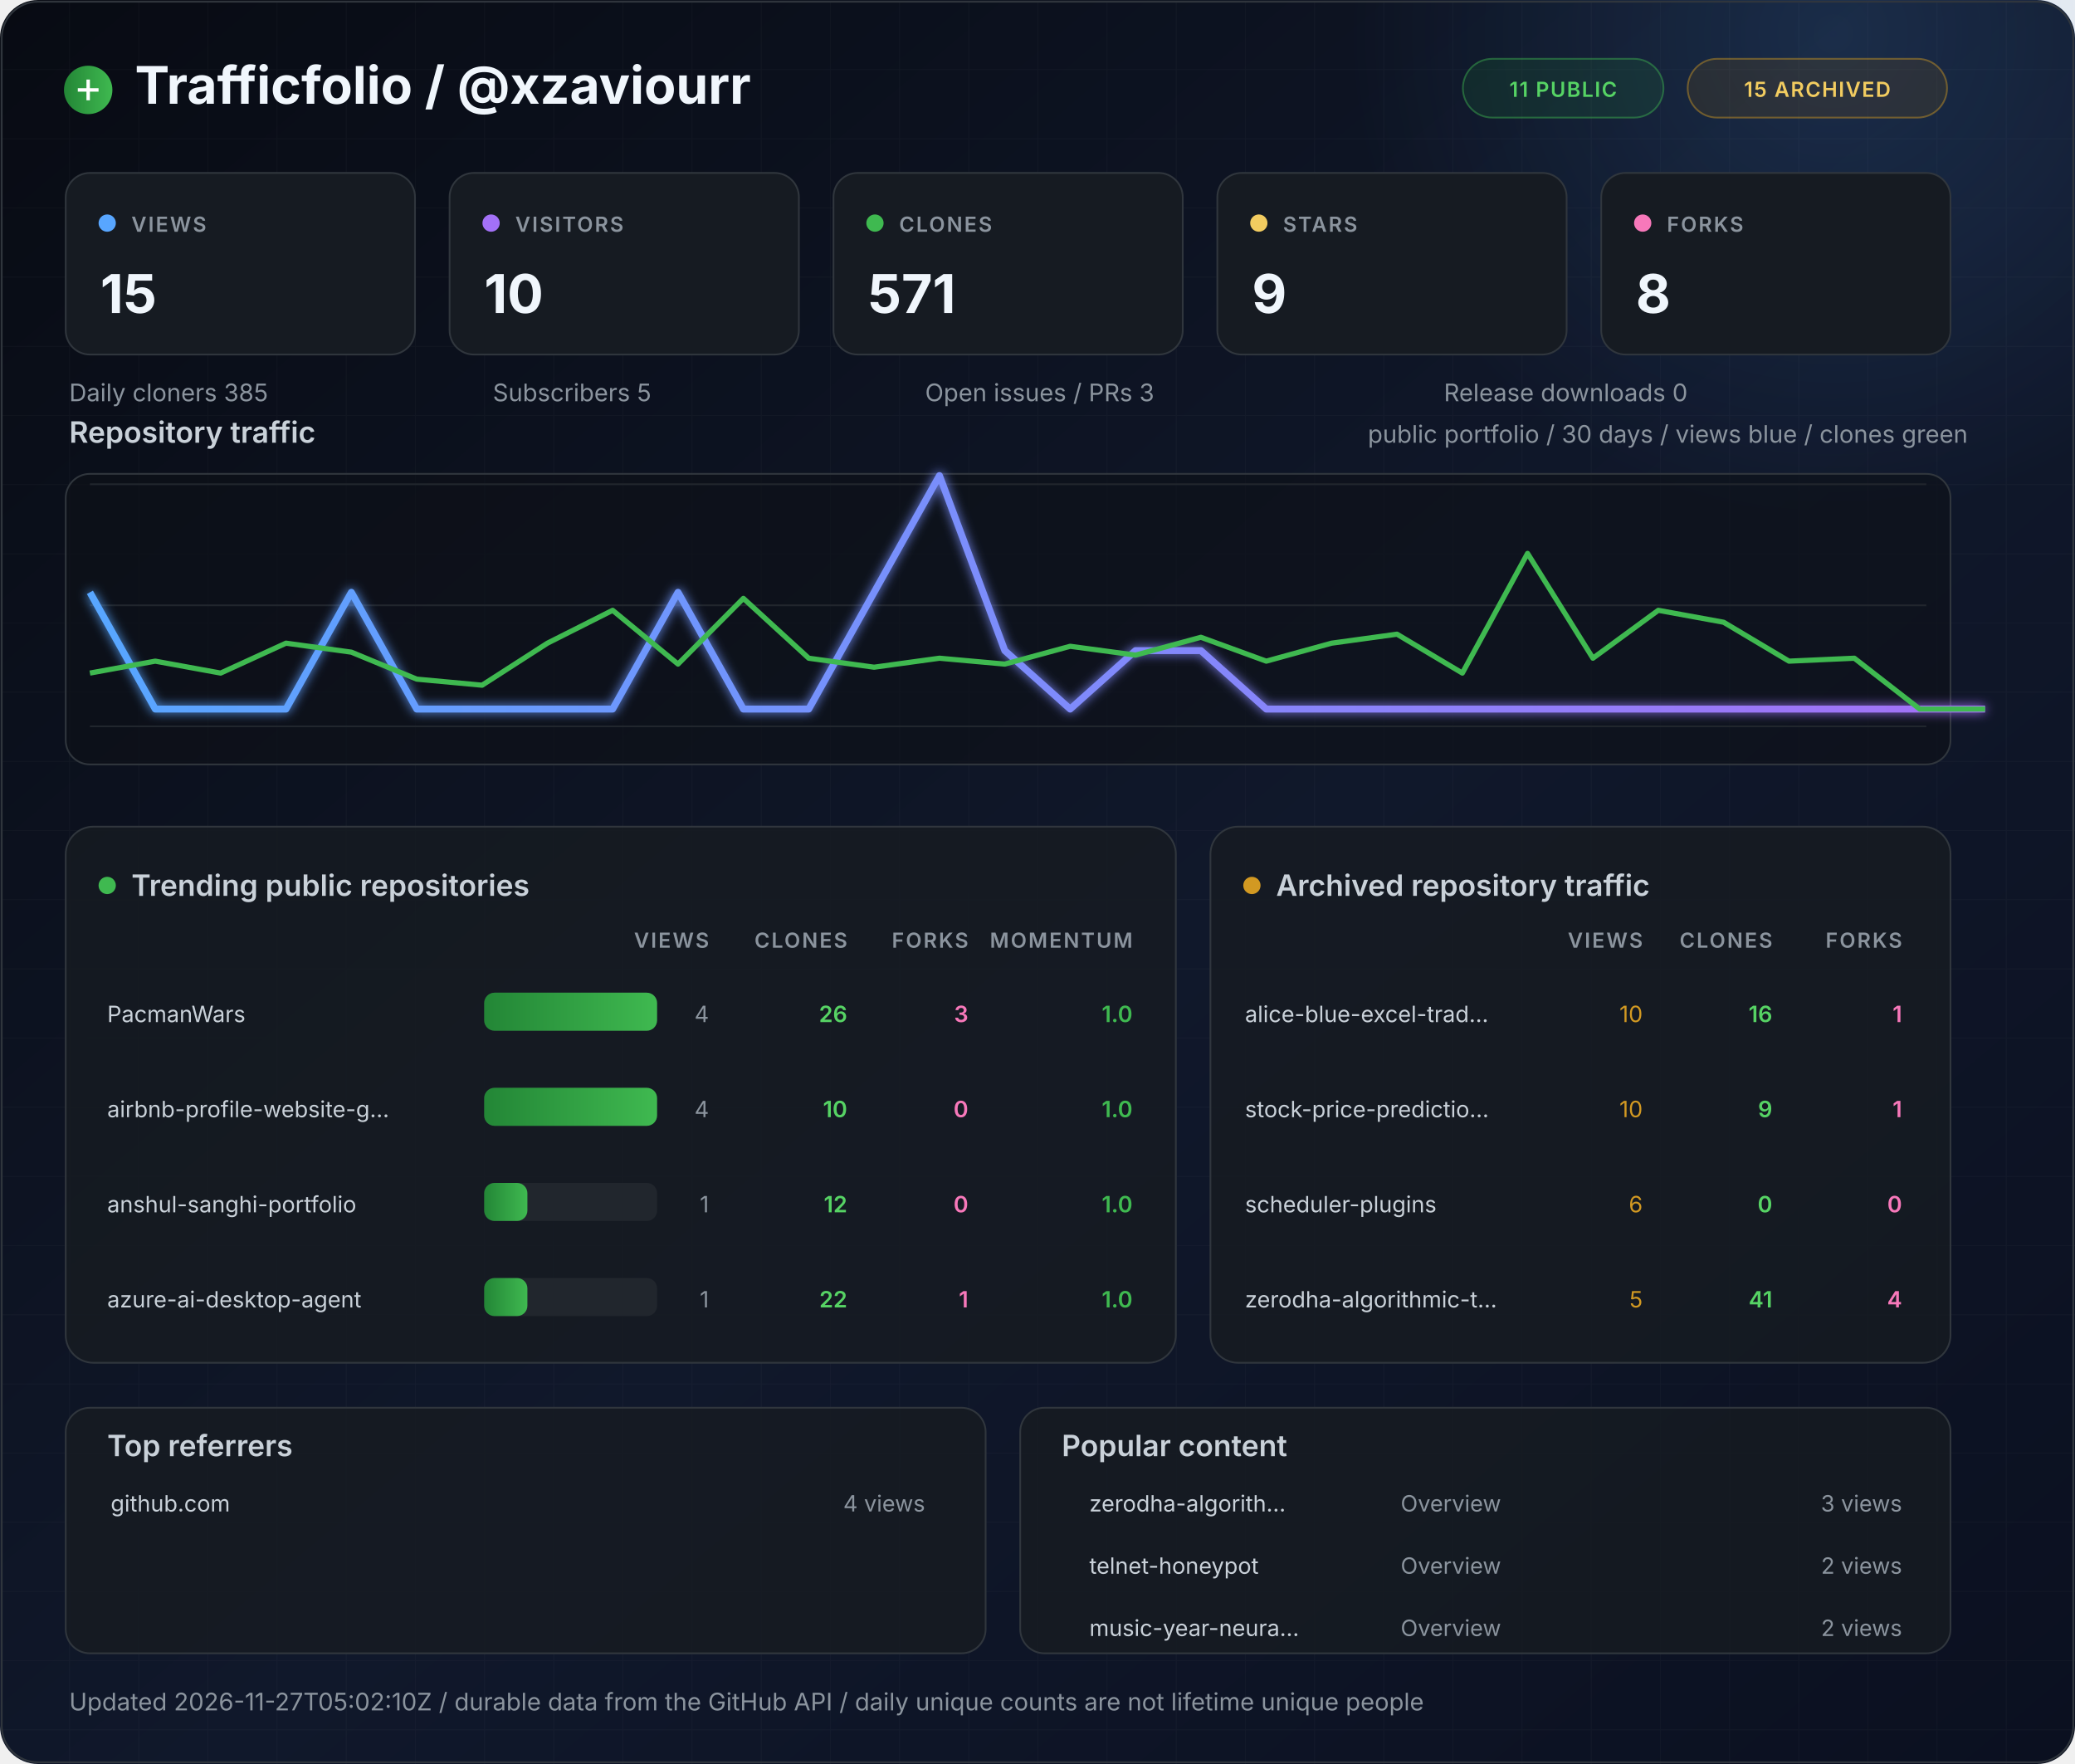
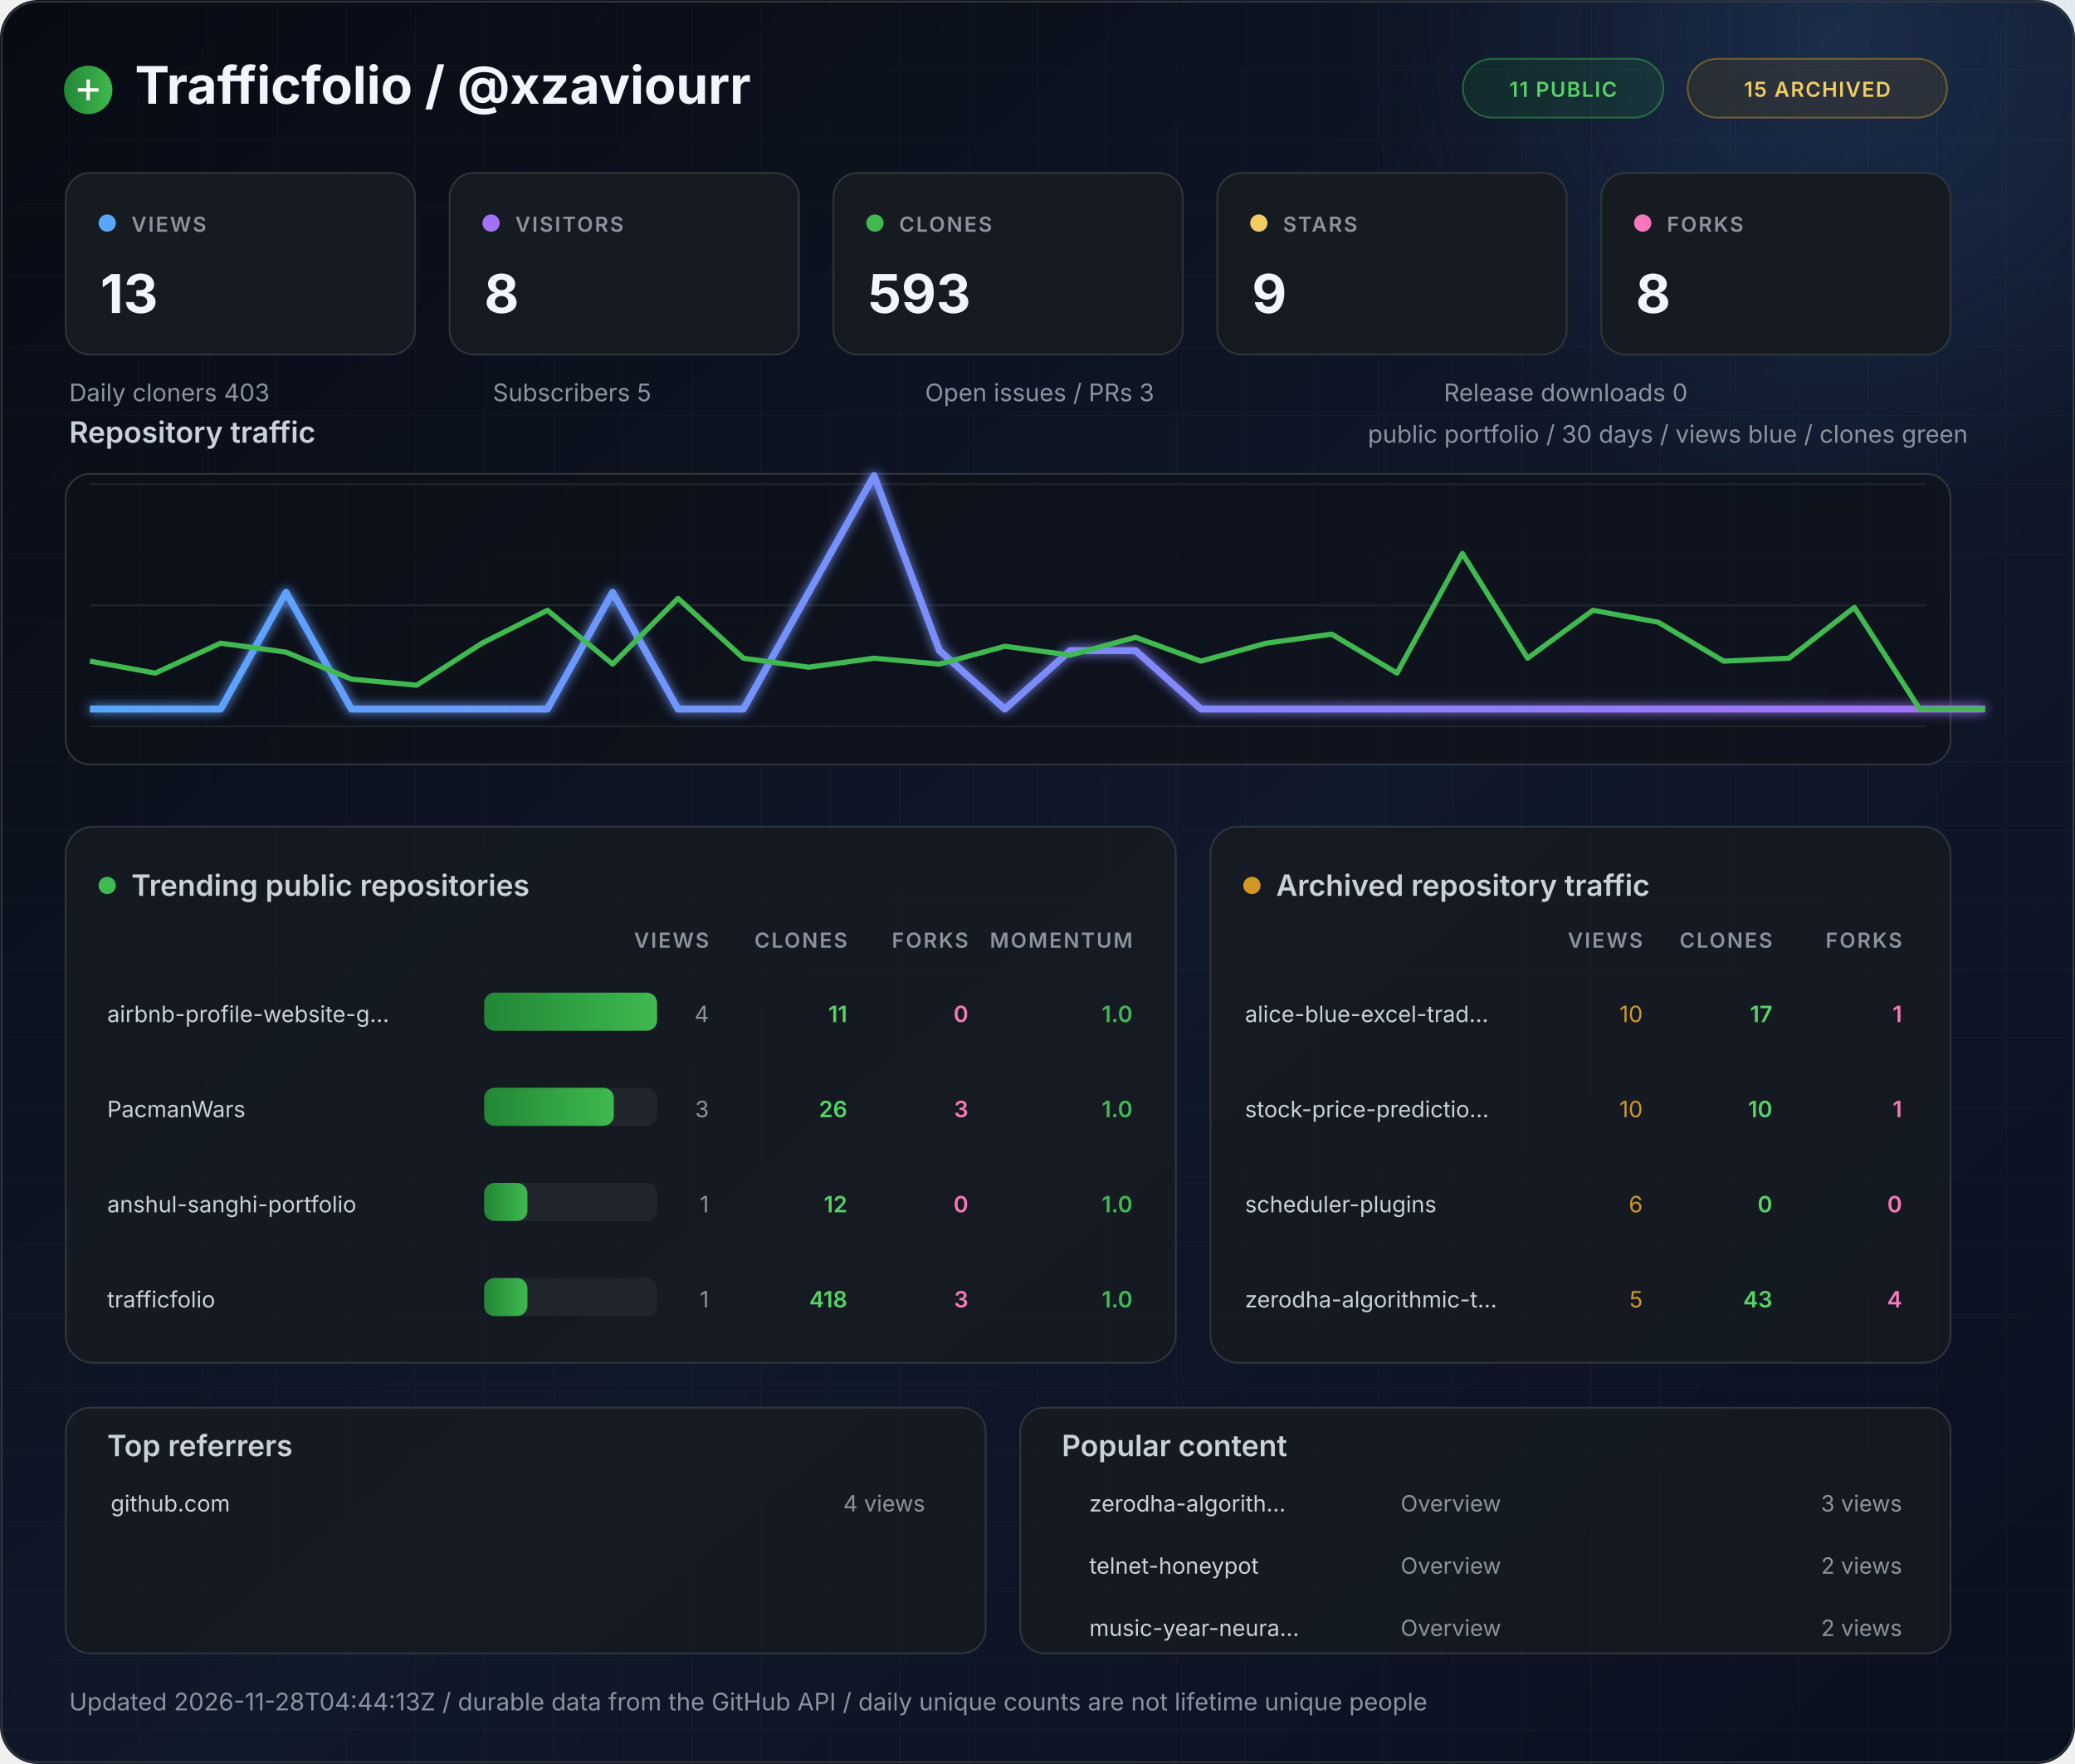
<svg xmlns="http://www.w3.org/2000/svg" width="1200" height="1020" viewBox="0 0 1200 1020" role="img" aria-label="Trafficfolio GitHub analytics dashboard for xzaviourr">
  <defs>
    <linearGradient id="bg" x1="0" y1="0" x2="1" y2="1">
      <stop stop-color="#080b13" />
      <stop offset=".55" stop-color="#10182b" />
      <stop offset="1" stop-color="#0b1020" />
    </linearGradient>
    <linearGradient id="line" x1="0" y1="0" x2="1" y2="0">
      <stop stop-color="#58a6ff" />
      <stop offset="1" stop-color="#a371f7" />
    </linearGradient>
    <linearGradient id="bar" x1="0" y1="0" x2="1" y2="0">
      <stop stop-color="#238636" />
      <stop offset="1" stop-color="#3fb950" />
    </linearGradient>
    <linearGradient id="archiveBar" x1="0" y1="0" x2="1" y2="0">
      <stop stop-color="#9e6a03" />
      <stop offset="1" stop-color="#f2cc60" />
    </linearGradient>
    <radialGradient id="ambient">
      <stop stop-color="#58a6ff" stop-opacity=".16" />
      <stop offset="1" stop-color="#58a6ff" stop-opacity="0" />
    </radialGradient>
    <pattern id="grid" width="40" height="40" patternUnits="userSpaceOnUse">
      <path d="M40 0H0V40" fill="none" stroke="#ffffff" stroke-opacity=".025" />
    </pattern>
    <filter id="glow">
      <feGaussianBlur stdDeviation="3" result="b" />
      <feMerge>
        <feMergeNode in="b" />
        <feMergeNode in="SourceGraphic" />
      </feMerge>
    </filter>
    <style>
    .title{font:750 30px -apple-system,BlinkMacSystemFont,"Segoe UI",sans-serif;fill:#f0f6fc}
    .subtitle{font:14px -apple-system,BlinkMacSystemFont,"Segoe UI",sans-serif;fill:#8b949e}
    .label{font:600 12px -apple-system,BlinkMacSystemFont,"Segoe UI",sans-serif;fill:#8b949e;letter-spacing:1px}
    .metric{font:700 31px -apple-system,BlinkMacSystemFont,"Segoe UI",sans-serif;fill:#f0f6fc}
    .section{font:600 17px -apple-system,BlinkMacSystemFont,"Segoe UI",sans-serif;fill:#c9d1d9}
    .repo,.value,.trend,.archive,.clone,.fork{font:13px -apple-system,BlinkMacSystemFont,"Segoe UI",sans-serif;fill:#c9d1d9}
    .value{fill:#8b949e} .trend{fill:#3fb950;font-weight:600} .archive{fill:#d29922}
    .clone{fill:#56d364;font-weight:600} .fork{fill:#f778ba;font-weight:600}
    .pill{font:600 12px -apple-system,BlinkMacSystemFont,"Segoe UI",sans-serif;letter-spacing:.7px}
  </style>
  </defs>
  <rect width="1200" height="1020" rx="22" fill="url(#bg)" />
  <rect width="1200" height="1020" rx="22" fill="url(#grid)" />
  <circle cx="1060" cy="20" r="280" fill="url(#ambient)" />
  <rect x="1" y="1" width="1198" height="1018" rx="21" fill="none" stroke="#30363d" />
  <circle cx="51" cy="52" r="14" fill="url(#bar)" />
  <path d="M45 52h12M51 46v12" stroke="#fff" stroke-width="2" />
  <text x="78" y="60" class="title">Trafficfolio / @xzaviourr</text>
  <rect x="846" y="34" width="116" height="34" rx="17" fill="#238636" fill-opacity=".16" stroke="#3fb950" stroke-opacity=".45" />
  <text x="904" y="56" text-anchor="middle" class="pill" fill="#56d364">11 PUBLIC</text>
  <rect x="976" y="34" width="150" height="34" rx="17" fill="#9e6a03" fill-opacity=".14" stroke="#d29922" stroke-opacity=".45" />
  <text x="1051" y="56" text-anchor="middle" class="pill" fill="#f2cc60">15 ARCHIVED</text>
  <rect x="38" y="100" width="202" height="105" rx="14" fill="#161b22" stroke="#30363d" />
  <circle cx="62" cy="129" r="5" fill="#58a6ff" />
  <text x="76" y="134" class="label">VIEWS</text>
-   <text x="58" y="181" class="metric">15</text>
+   <text x="58" y="181" class="metric">13</text>
  <rect x="260" y="100" width="202" height="105" rx="14" fill="#161b22" stroke="#30363d" />
  <circle cx="284" cy="129" r="5" fill="#a371f7" />
  <text x="298" y="134" class="label">VISITORS</text>
-   <text x="280" y="181" class="metric">10</text>
+   <text x="280" y="181" class="metric">8</text>
  <rect x="482" y="100" width="202" height="105" rx="14" fill="#161b22" stroke="#30363d" />
  <circle cx="506" cy="129" r="5" fill="#3fb950" />
  <text x="520" y="134" class="label">CLONES</text>
-   <text x="502" y="181" class="metric">571</text>
+   <text x="502" y="181" class="metric">593</text>
  <rect x="704" y="100" width="202" height="105" rx="14" fill="#161b22" stroke="#30363d" />
  <circle cx="728" cy="129" r="5" fill="#f2cc60" />
  <text x="742" y="134" class="label">STARS</text>
  <text x="724" y="181" class="metric">9</text>
  <rect x="926" y="100" width="202" height="105" rx="14" fill="#161b22" stroke="#30363d" />
  <circle cx="950" cy="129" r="5" fill="#f778ba" />
  <text x="964" y="134" class="label">FORKS</text>
  <text x="946" y="181" class="metric">8</text>
-   <text x="40" y="232" class="subtitle">Daily cloners 385</text>
+   <text x="40" y="232" class="subtitle">Daily cloners 403</text>
  <text x="285" y="232" class="subtitle">Subscribers 5</text>
  <text x="535" y="232" class="subtitle">Open issues / PRs 3</text>
  <text x="835" y="232" class="subtitle">Release downloads 0</text>
  <text x="40" y="256" class="section">Repository traffic</text>
  <text x="1138" y="256" text-anchor="end" class="subtitle">public portfolio / 30 days / views blue / clones green</text>
  <rect x="38" y="274" width="1090" height="168" rx="14" fill="#0d1117" fill-opacity=".62" stroke="#30363d" />
  <line x1="52" y1="420" x2="1114" y2="420" stroke="#21262d" />
  <line x1="52" y1="350" x2="1114" y2="350" stroke="#21262d" />
  <line x1="52" y1="280" x2="1114" y2="280" stroke="#21262d" />
-   <polyline points="52.0,342.5 89.8,410.0 127.6,410.0 165.4,410.0 203.2,342.5 241.0,410.0 278.8,410.0 316.6,410.0 354.3,410.0 392.1,342.5 429.9,410.0 467.7,410.0 505.5,342.5 543.3,275.0 581.1,376.2 618.9,410.0 656.7,376.2 694.5,376.2 732.3,410.0 770.1,410.0 807.9,410.0 845.7,410.0 883.4,410.0 921.2,410.0 959.0,410.0 996.8,410.0 1034.6,410.0 1072.4,410.0 1110.2,410.0 1148.0,410.0" fill="none" stroke="url(#line)" stroke-width="4" stroke-linejoin="round" filter="url(#glow)" />
-   <polyline points="52.0,389.2 89.8,382.3 127.6,389.2 165.4,371.9 203.2,377.1 241.0,392.7 278.8,396.2 316.6,371.9 354.3,352.9 392.1,384.0 429.9,346.0 467.7,380.6 505.5,385.8 543.3,380.6 581.1,384.0 618.9,373.7 656.7,378.8 694.5,368.5 732.3,382.3 770.1,371.9 807.9,366.7 845.7,389.2 883.4,320.0 921.2,380.6 959.0,352.9 996.8,359.8 1034.6,382.3 1072.4,380.6 1110.2,410.0 1148.0,410.0" fill="none" stroke="#3fb950" stroke-width="3" stroke-linejoin="round" />
+   <polyline points="52.0,410.0 89.8,410.0 127.6,410.0 165.4,342.5 203.2,410.0 241.0,410.0 278.8,410.0 316.6,410.0 354.3,342.5 392.1,410.0 429.9,410.0 467.7,342.5 505.5,275.0 543.3,376.2 581.1,410.0 618.9,376.2 656.7,376.2 694.5,410.0 732.3,410.0 770.1,410.0 807.9,410.0 845.7,410.0 883.4,410.0 921.2,410.0 959.0,410.0 996.8,410.0 1034.6,410.0 1072.4,410.0 1110.2,410.0 1148.0,410.0" fill="none" stroke="url(#line)" stroke-width="4" stroke-linejoin="round" filter="url(#glow)" />
+   <polyline points="52.0,382.3 89.8,389.2 127.6,371.9 165.4,377.1 203.2,392.7 241.0,396.2 278.8,371.9 316.6,352.9 354.3,384.0 392.1,346.0 429.9,380.6 467.7,385.8 505.5,380.6 543.3,384.0 581.1,373.7 618.9,378.8 656.7,368.5 694.5,382.3 732.3,371.9 770.1,366.7 807.9,389.2 845.7,320.0 883.4,380.6 921.2,352.9 959.0,359.8 996.8,382.3 1034.6,380.6 1072.4,351.2 1110.2,410.0 1148.0,410.0" fill="none" stroke="#3fb950" stroke-width="3" stroke-linejoin="round" />
  <rect x="38" y="478" width="642" height="310" rx="16" fill="#161b22" fill-opacity=".82" stroke="#30363d" />
  <circle cx="62" cy="512" r="5" fill="#3fb950" />
  <text x="76" y="518" class="section">Trending public repositories</text>
  <text x="410" y="548" text-anchor="end" class="label">VIEWS</text>
  <text x="490" y="548" text-anchor="end" class="label">CLONES</text>
  <text x="560" y="548" text-anchor="end" class="label">FORKS</text>
  <text x="655" y="548" text-anchor="end" class="label">MOMENTUM</text>
-   <text x="62" y="591" class="repo">PacmanWars</text>
+   <text x="62" y="591" class="repo">airbnb-profile-website-g...</text>
  <rect x="280" y="574" width="100" height="22" rx="6" fill="#21262d" />
  <rect x="280" y="574" width="100" height="22" rx="6" fill="url(#bar)" />
  <text x="410" y="591" text-anchor="end" class="value">4</text>
-   <text x="490" y="591" text-anchor="end" class="clone">26</text>
-   <text x="560" y="591" text-anchor="end" class="fork">3</text>
+   <text x="490" y="591" text-anchor="end" class="clone">11</text>
+   <text x="560" y="591" text-anchor="end" class="fork">0</text>
  <text x="655" y="591" text-anchor="end" class="trend">1.0</text>
-   <text x="62" y="646" class="repo">airbnb-profile-website-g...</text>
+   <text x="62" y="646" class="repo">PacmanWars</text>
  <rect x="280" y="629" width="100" height="22" rx="6" fill="#21262d" />
-   <rect x="280" y="629" width="100" height="22" rx="6" fill="url(#bar)" />
-   <text x="410" y="646" text-anchor="end" class="value">4</text>
-   <text x="490" y="646" text-anchor="end" class="clone">10</text>
-   <text x="560" y="646" text-anchor="end" class="fork">0</text>
+   <rect x="280" y="629" width="75" height="22" rx="6" fill="url(#bar)" />
+   <text x="410" y="646" text-anchor="end" class="value">3</text>
+   <text x="490" y="646" text-anchor="end" class="clone">26</text>
+   <text x="560" y="646" text-anchor="end" class="fork">3</text>
  <text x="655" y="646" text-anchor="end" class="trend">1.0</text>
  <text x="62" y="701" class="repo">anshul-sanghi-portfolio</text>
  <rect x="280" y="684" width="100" height="22" rx="6" fill="#21262d" />
  <rect x="280" y="684" width="25" height="22" rx="6" fill="url(#bar)" />
  <text x="410" y="701" text-anchor="end" class="value">1</text>
  <text x="490" y="701" text-anchor="end" class="clone">12</text>
  <text x="560" y="701" text-anchor="end" class="fork">0</text>
  <text x="655" y="701" text-anchor="end" class="trend">1.0</text>
-   <text x="62" y="756" class="repo">azure-ai-desktop-agent</text>
+   <text x="62" y="756" class="repo">trafficfolio</text>
  <rect x="280" y="739" width="100" height="22" rx="6" fill="#21262d" />
  <rect x="280" y="739" width="25" height="22" rx="6" fill="url(#bar)" />
  <text x="410" y="756" text-anchor="end" class="value">1</text>
-   <text x="490" y="756" text-anchor="end" class="clone">22</text>
-   <text x="560" y="756" text-anchor="end" class="fork">1</text>
+   <text x="490" y="756" text-anchor="end" class="clone">418</text>
+   <text x="560" y="756" text-anchor="end" class="fork">3</text>
  <text x="655" y="756" text-anchor="end" class="trend">1.0</text>
  <rect x="700" y="478" width="428" height="310" rx="16" fill="#161b22" fill-opacity=".82" stroke="#30363d" />
  <circle cx="724" cy="512" r="5" fill="#d29922" />
  <text x="738" y="518" class="section">Archived repository traffic</text>
  <text x="950" y="548" text-anchor="end" class="label">VIEWS</text>
  <text x="1025" y="548" text-anchor="end" class="label">CLONES</text>
  <text x="1100" y="548" text-anchor="end" class="label">FORKS</text>
  <text x="720" y="591" class="repo">alice-blue-excel-trad...</text>
  <text x="950" y="591" text-anchor="end" class="archive">10</text>
-   <text x="1025" y="591" text-anchor="end" class="clone">16</text>
+   <text x="1025" y="591" text-anchor="end" class="clone">17</text>
  <text x="1100" y="591" text-anchor="end" class="fork">1</text>
  <text x="720" y="646" class="repo">stock-price-predictio...</text>
  <text x="950" y="646" text-anchor="end" class="archive">10</text>
-   <text x="1025" y="646" text-anchor="end" class="clone">9</text>
+   <text x="1025" y="646" text-anchor="end" class="clone">10</text>
  <text x="1100" y="646" text-anchor="end" class="fork">1</text>
  <text x="720" y="701" class="repo">scheduler-plugins</text>
  <text x="950" y="701" text-anchor="end" class="archive">6</text>
  <text x="1025" y="701" text-anchor="end" class="clone">0</text>
  <text x="1100" y="701" text-anchor="end" class="fork">0</text>
  <text x="720" y="756" class="repo">zerodha-algorithmic-t...</text>
  <text x="950" y="756" text-anchor="end" class="archive">5</text>
-   <text x="1025" y="756" text-anchor="end" class="clone">41</text>
+   <text x="1025" y="756" text-anchor="end" class="clone">43</text>
  <text x="1100" y="756" text-anchor="end" class="fork">4</text>
  <rect x="38" y="814" width="532" height="142" rx="14" fill="#161b22" fill-opacity=".82" stroke="#30363d" />
  <text x="62" y="842" class="section">Top referrers</text>
  <text x="64" y="874" class="repo">github.com</text>
  <text x="535" y="874" text-anchor="end" class="value">4 views</text>
  <rect x="590" y="814" width="538" height="142" rx="14" fill="#161b22" fill-opacity=".82" stroke="#30363d" />
  <text x="614" y="842" class="section">Popular content</text>
  <text x="630" y="874" class="repo">zerodha-algorith...</text>
  <text x="810" y="874" class="value">Overview</text>
  <text x="1100" y="874" text-anchor="end" class="value">3 views</text>
  <text x="630" y="910" class="repo">telnet-honeypot</text>
  <text x="810" y="910" class="value">Overview</text>
  <text x="1100" y="910" text-anchor="end" class="value">2 views</text>
  <text x="630" y="946" class="repo">music-year-neura...</text>
  <text x="810" y="946" class="value">Overview</text>
  <text x="1100" y="946" text-anchor="end" class="value">2 views</text>
-   <text x="40" y="989" class="subtitle">Updated 2026-11-27T05:02:10Z / durable data from the GitHub API / daily unique counts are not lifetime unique people</text>
+   <text x="40" y="989" class="subtitle">Updated 2026-11-28T04:44:13Z / durable data from the GitHub API / daily unique counts are not lifetime unique people</text>
</svg>
